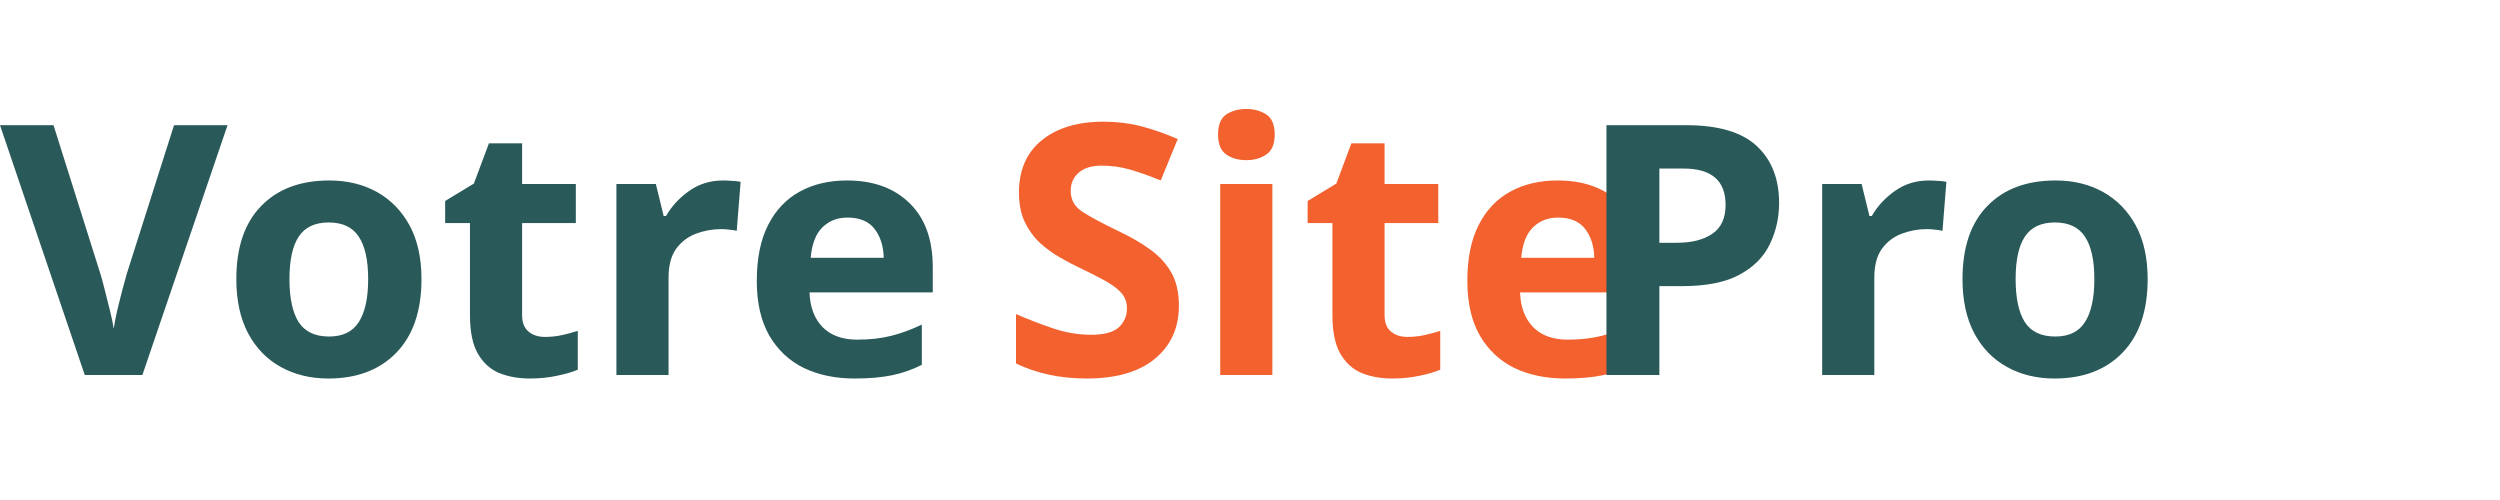
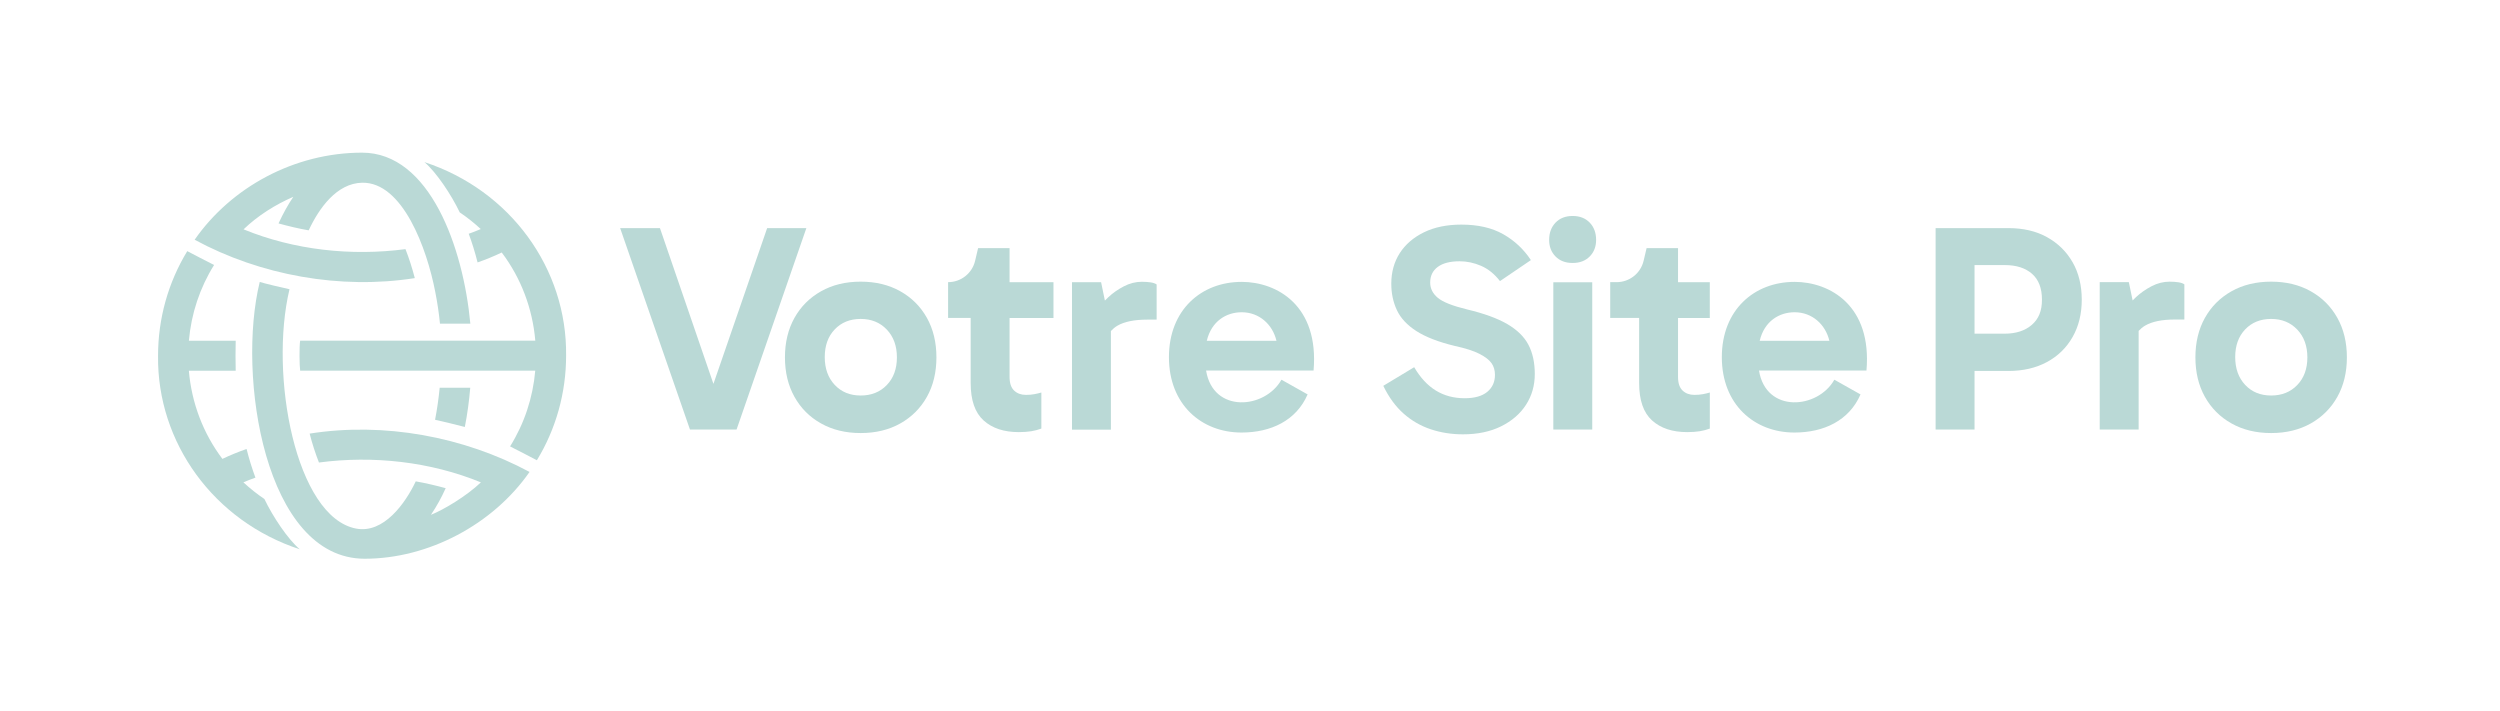
- <svg xmlns="http://www.w3.org/2000/svg" viewBox="0 0 200 40" fill="none">
-   <text x="0" y="30" font-family="'M PLUS 1', sans-serif" font-size="28" font-weight="700" fill="#2A5959">Votre</text>
-   <text x="80" y="30" font-family="'M PLUS 1', sans-serif" font-size="28" font-weight="700" fill="#F2612E">Site</text>
-   <text x="126" y="30" font-family="'M PLUS 1', sans-serif" font-size="28" font-weight="700" fill="#2A5959">Pro</text>
+ <svg xmlns="http://www.w3.org/2000/svg" width="190" height="54" viewBox="0 0 190 54" fill="none">
+   <path d="M35.739 29.469C35.652 30.503 35.514 31.501 35.327 32.45C34.97 32.35 33.463 31.985 33.065 31.903C33.22 31.11 33.334 30.29 33.416 29.469H35.737H35.739Z" fill="#BAD9D6" />
+   <path d="M20.1 37.928C19.532 37.547 18.998 37.119 18.498 36.657C18.8 36.528 19.103 36.41 19.413 36.301C19.157 35.612 18.932 34.888 18.74 34.122C18.113 34.341 17.5 34.591 16.903 34.875C15.438 32.936 14.56 30.613 14.353 28.174H17.913C17.895 27.8 17.895 26.269 17.913 25.895H14.356C14.535 23.834 15.189 21.871 16.27 20.139C15.99 20.007 14.232 19.086 14.232 19.086C12.786 21.46 12.012 24.2 12.012 27.044C11.935 33.648 16.25 39.605 22.78 41.745C21.87 40.968 20.744 39.278 20.097 37.93L20.1 37.928Z" fill="#BAD9D6" />
+   <path d="M34.935 16.138C35.503 16.518 36.038 16.947 36.537 17.409C36.236 17.538 35.932 17.656 35.622 17.765C35.879 18.454 36.103 19.178 36.296 19.944C36.923 19.725 37.536 19.475 38.132 19.191C39.597 21.13 40.475 23.452 40.683 25.892H22.812C22.741 26.315 22.755 27.787 22.812 28.171H40.679C40.5 30.231 39.847 32.195 38.766 33.927C39.046 34.059 40.803 34.98 40.803 34.98C42.25 32.606 43.024 29.866 43.024 27.021C43.101 20.417 38.786 14.461 32.256 12.32C33.166 13.098 34.292 14.788 34.938 16.136L34.935 16.138Z" fill="#BAD9D6" />
+   <path d="M40.248 35.865C37.474 39.856 32.567 42.464 27.716 42.464C20.123 42.464 17.992 28.537 19.74 21.43C20.046 21.528 21.608 21.904 22.002 21.982C20.447 28.482 22.464 39.301 27.069 40.173C29.15 40.567 30.799 38.27 31.597 36.583C32.366 36.719 33.123 36.898 33.872 37.102C33.542 37.836 33.204 38.448 32.751 39.126C33.698 38.752 35.458 37.704 36.547 36.66C32.705 35.084 28.349 34.607 24.241 35.151C23.976 34.48 23.736 33.743 23.532 32.954C29.186 32.061 35.242 33.181 40.245 35.867H40.25L40.248 35.865Z" fill="#BAD9D6" />
+   <path d="M33.078 22.181C33.236 22.972 33.358 23.783 33.438 24.599H35.746C35.211 18.814 32.661 11.602 27.52 11.602C22.379 11.602 17.568 14.229 14.793 18.22C19.8 20.933 25.878 22.023 31.525 21.137C31.319 20.348 31.081 19.605 30.816 18.934C26.7 19.477 22.355 19.006 18.51 17.43C19.599 16.385 20.913 15.559 22.292 14.959C21.89 15.551 21.523 16.216 21.189 16.937C21.181 16.951 21.176 16.969 21.171 16.982C21.93 17.189 22.679 17.371 23.46 17.506C24.252 15.809 25.603 13.924 27.525 13.887C30.607 13.829 32.451 18.906 33.078 22.178V22.181Z" fill="#BAD9D6" />
+   <path d="M58.304 17.336L54.221 29.175L50.156 17.336H47.131L52.436 32.642H55.98L61.284 17.336H58.304Z" fill="#BAD9D6" />
+   <path d="M68.425 22.137C67.559 21.65 66.555 21.406 65.412 21.406C64.269 21.406 63.264 21.65 62.399 22.137C61.535 22.624 60.861 23.298 60.379 24.159C59.898 25.02 59.656 26.021 59.656 27.159C59.656 28.297 59.898 29.298 60.379 30.159C60.859 31.022 61.533 31.696 62.399 32.181C63.264 32.668 64.269 32.912 65.412 32.912C66.555 32.912 67.561 32.668 68.425 32.181C69.29 31.694 69.963 31.02 70.446 30.159C70.927 29.298 71.168 28.297 71.168 27.159C71.168 26.021 70.927 25.02 70.446 24.159C69.963 23.298 69.291 22.623 68.425 22.137ZM67.398 29.261C66.887 29.794 66.225 30.059 65.412 30.059C64.6 30.059 63.941 29.789 63.437 29.25C62.932 28.711 62.681 28.007 62.681 27.137C62.681 26.268 62.932 25.567 63.437 25.037C63.941 24.505 64.6 24.239 65.412 24.239C66.225 24.239 66.887 24.51 67.398 25.049C67.909 25.587 68.165 26.293 68.165 27.161C68.165 28.028 67.909 28.731 67.398 29.261Z" fill="#BAD9D6" />
+   <path d="M76.728 18.859H74.335L74.107 19.825C73.883 20.775 73.033 21.444 72.055 21.444V24.163H73.771V29.11C73.771 30.413 74.097 31.361 74.753 31.953C75.408 32.546 76.299 32.841 77.427 32.841C77.789 32.841 78.104 32.818 78.375 32.774C78.647 32.729 78.902 32.663 79.143 32.572V29.831C78.992 29.876 78.82 29.918 78.623 29.955C78.427 29.993 78.21 30.011 77.968 30.011C77.606 30.011 77.31 29.903 77.077 29.686C76.844 29.469 76.727 29.12 76.727 28.642V24.167H80.064V21.447H76.727V18.863L76.728 18.859Z" fill="#BAD9D6" />
+   <path d="M86.796 21.414C86.315 21.414 85.851 21.531 85.409 21.763C84.965 21.995 84.574 22.268 84.236 22.584C84.14 22.672 84.055 22.759 83.972 22.844L83.683 21.447H81.471V32.653H84.428V25.156C84.576 25.001 84.737 24.861 84.924 24.753C85.451 24.446 86.203 24.292 87.181 24.292H87.904V21.618C87.798 21.543 87.647 21.491 87.453 21.461C87.257 21.431 87.039 21.416 86.798 21.416L86.796 21.414Z" fill="#BAD9D6" />
+   <path d="M114.541 24.622C113.788 24.188 112.779 23.821 111.516 23.521C110.402 23.25 109.654 22.955 109.271 22.633C108.887 22.311 108.694 21.926 108.694 21.475C108.694 20.966 108.887 20.569 109.271 20.284C109.654 20 110.207 19.857 110.929 19.857C111.486 19.857 112.032 19.973 112.567 20.205C113.101 20.437 113.579 20.823 113.999 21.363L116.347 19.768C115.806 18.944 115.105 18.288 114.247 17.801C113.389 17.314 112.329 17.07 111.065 17.07C109.966 17.07 109.019 17.265 108.222 17.654C107.424 18.045 106.811 18.572 106.382 19.239C105.953 19.907 105.738 20.683 105.738 21.565C105.738 22.299 105.881 22.97 106.167 23.577C106.452 24.185 106.946 24.712 107.645 25.162C108.346 25.611 109.312 25.987 110.546 26.287C111.374 26.467 112.005 26.669 112.443 26.894C112.878 27.119 113.183 27.355 113.358 27.602C113.53 27.849 113.617 28.146 113.617 28.489C113.617 29.028 113.421 29.46 113.031 29.782C112.639 30.104 112.067 30.266 111.315 30.266C110.487 30.266 109.758 30.071 109.125 29.682C108.493 29.294 107.943 28.701 107.478 27.907L105.13 29.323C105.55 30.193 106.067 30.897 106.677 31.436C107.286 31.975 107.975 32.372 108.743 32.627C109.51 32.882 110.323 33.009 111.181 33.009C112.295 33.009 113.26 32.807 114.081 32.402C114.901 31.996 115.534 31.451 115.978 30.762C116.422 30.073 116.644 29.294 116.644 28.424C116.644 27.555 116.481 26.814 116.158 26.198C115.834 25.584 115.296 25.061 114.544 24.625L114.541 24.622Z" fill="#BAD9D6" />
+   <path d="M121.01 21.453H118.053V32.645H121.01V21.453Z" fill="#BAD9D6" />
+   <path d="M119.52 16.414C118.979 16.414 118.545 16.583 118.221 16.92C117.898 17.257 117.735 17.695 117.735 18.234C117.735 18.743 117.896 19.164 118.221 19.492C118.545 19.823 118.977 19.986 119.52 19.986C120.063 19.986 120.494 19.821 120.819 19.492C121.142 19.164 121.305 18.743 121.305 18.234C121.305 17.695 121.142 17.257 120.819 16.92C120.495 16.583 120.063 16.414 119.52 16.414Z" fill="#BAD9D6" />
+   <path d="M127.534 18.859H125.141L124.913 19.825C124.688 20.775 123.839 21.444 122.86 21.444H122.376V24.163H124.574V29.11C124.574 30.413 124.901 31.361 125.556 31.953C126.212 32.546 127.103 32.841 128.231 32.841C128.593 32.841 128.908 32.818 129.179 32.774C129.451 32.729 129.705 32.663 129.947 32.572V29.831C129.796 29.876 129.623 29.918 129.427 29.955C129.231 29.993 129.013 30.011 128.772 30.011C128.41 30.011 128.114 29.903 127.881 29.686C127.648 29.469 127.53 29.12 127.53 28.642V24.167H129.945V21.447H127.53V18.863L127.534 18.859Z" fill="#BAD9D6" />
+   <path d="M155.571 18.022C154.744 17.564 153.765 17.336 152.637 17.336H147.107V32.642H150.065V28.193H152.639C153.752 28.193 154.727 27.967 155.561 27.519C156.396 27.07 157.048 26.436 157.513 25.62C157.979 24.804 158.214 23.855 158.214 22.777C158.214 21.699 157.981 20.731 157.513 19.922C157.046 19.113 156.399 18.48 155.571 18.023V18.022ZM154.42 24.686C153.909 25.134 153.215 25.36 152.344 25.36H150.065V20.146H152.367C153.24 20.146 153.929 20.367 154.434 20.808C154.938 21.25 155.189 21.906 155.189 22.775C155.189 23.644 154.933 24.237 154.422 24.686H154.42Z" fill="#BAD9D6" />
+   <path d="M164.903 21.406C164.423 21.406 163.958 21.523 163.516 21.755C163.072 21.987 162.682 22.261 162.343 22.576C162.248 22.664 162.162 22.751 162.08 22.836L161.79 21.44H159.578V32.645H162.536V25.149C162.683 24.994 162.844 24.853 163.032 24.745C163.558 24.438 164.31 24.284 165.289 24.284H166.011V21.61C165.906 21.535 165.755 21.483 165.56 21.453C165.364 21.423 165.146 21.408 164.905 21.408L164.903 21.406Z" fill="#BAD9D6" />
+   <path d="M177.64 24.159C177.158 23.298 176.486 22.623 175.619 22.137C174.753 21.65 173.749 21.406 172.607 21.406C171.464 21.406 170.458 21.65 169.594 22.137C168.729 22.624 168.055 23.298 167.573 24.159C167.092 25.02 166.851 26.021 166.851 27.159C166.851 28.297 167.092 29.298 167.573 30.159C168.054 31.022 168.727 31.696 169.594 32.181C170.458 32.668 171.464 32.912 172.607 32.912C173.749 32.912 174.755 32.668 175.619 32.181C176.484 31.694 177.158 31.02 177.64 30.159C178.121 29.298 178.363 28.297 178.363 27.159C178.363 26.021 178.121 25.02 177.64 24.159ZM174.592 29.261C174.081 29.794 173.419 30.059 172.607 30.059C171.794 30.059 171.135 29.789 170.631 29.25C170.127 28.711 169.875 28.007 169.875 27.137C169.875 26.268 170.127 25.567 170.631 25.037C171.135 24.505 171.794 24.239 172.607 24.239C173.419 24.239 174.081 24.51 174.592 25.049C175.103 25.587 175.36 26.293 175.36 27.161C175.36 28.028 175.103 28.731 174.592 29.261Z" fill="#BAD9D6" />
+   <path d="M136.374 21.424C133.328 21.424 130.859 23.546 130.859 27.145C130.859 30.744 133.329 32.873 136.374 32.873C138.609 32.873 140.535 31.967 141.399 29.976L139.41 28.857C138.164 31.087 134.216 31.441 133.683 28.159H141.852C142.278 23.237 139.087 21.422 136.374 21.422V21.424ZM133.737 25.9C134.092 24.41 135.216 23.731 136.391 23.731C137.735 23.731 138.74 24.669 139.032 25.9H133.738H133.737Z" fill="#BAD9D6" />
+   <path d="M94.354 21.424C91.307 21.424 88.839 23.546 88.839 27.145C88.839 30.744 91.309 32.873 94.354 32.873C96.589 32.873 98.514 31.967 99.379 29.976L97.39 28.857C96.143 31.087 92.195 31.441 91.662 28.159H99.831C100.257 23.237 97.067 21.422 94.354 21.422V21.424ZM91.716 25.9C92.071 24.41 93.196 23.731 94.37 23.731C95.714 23.731 96.72 24.669 97.011 25.9H91.718H91.716Z" fill="#BAD9D6" />
</svg>
